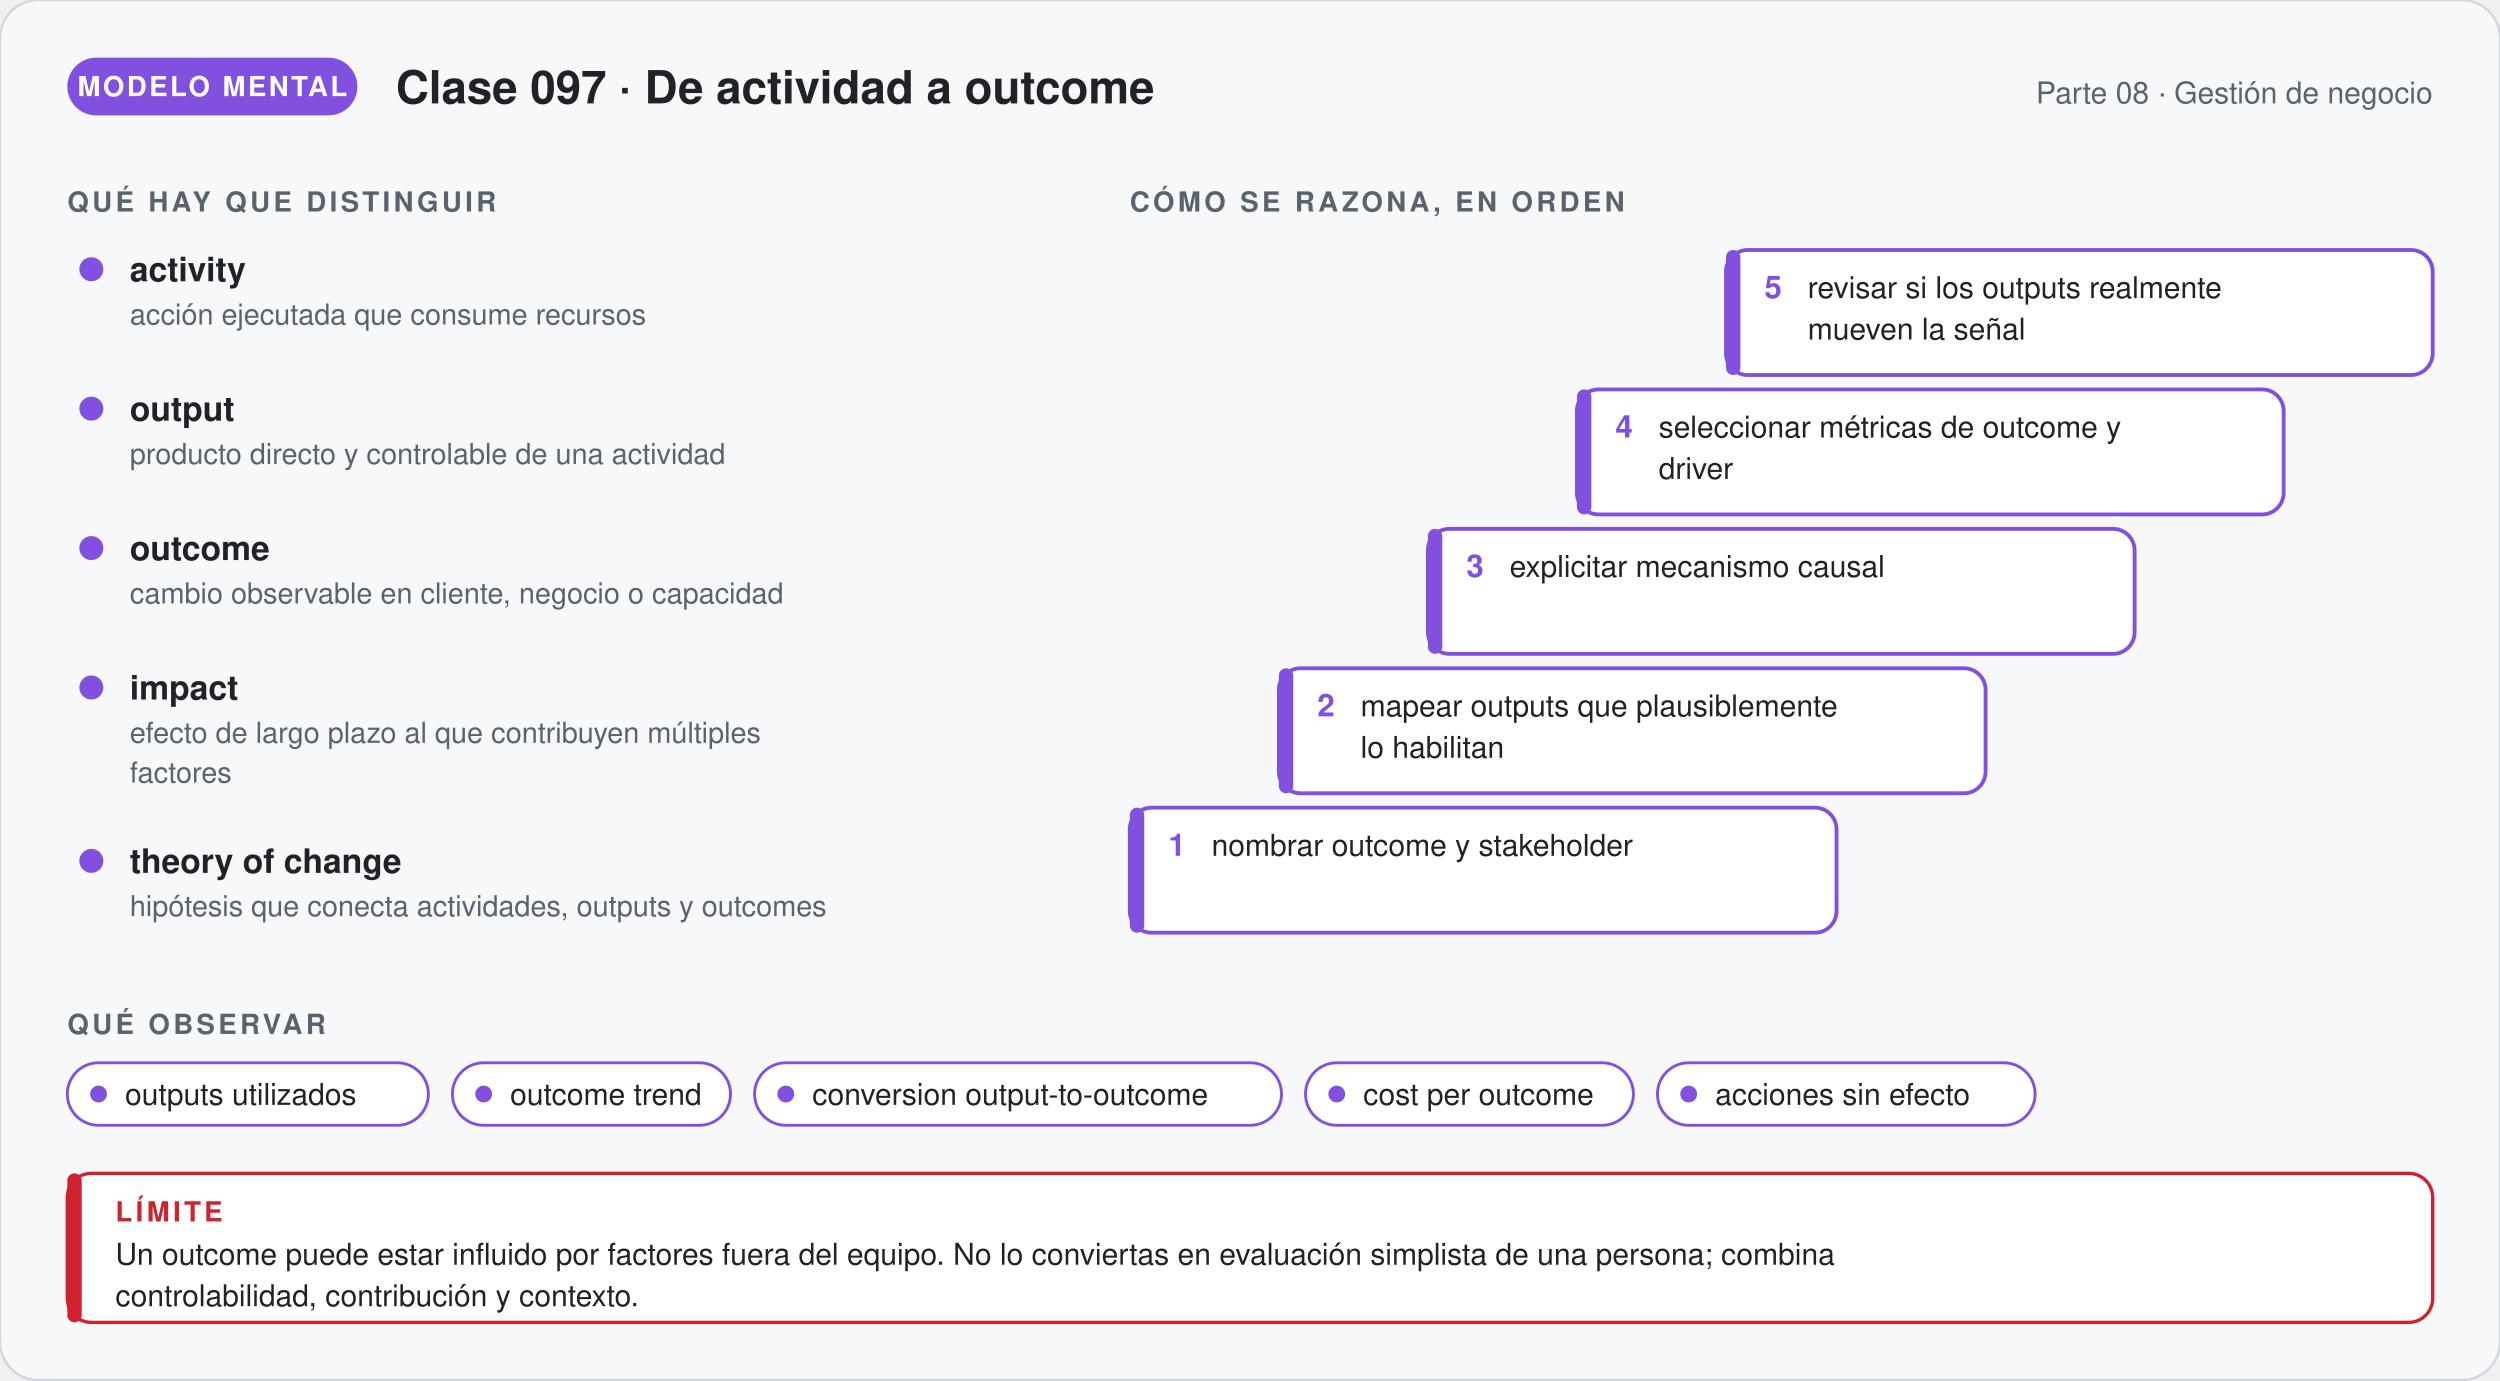
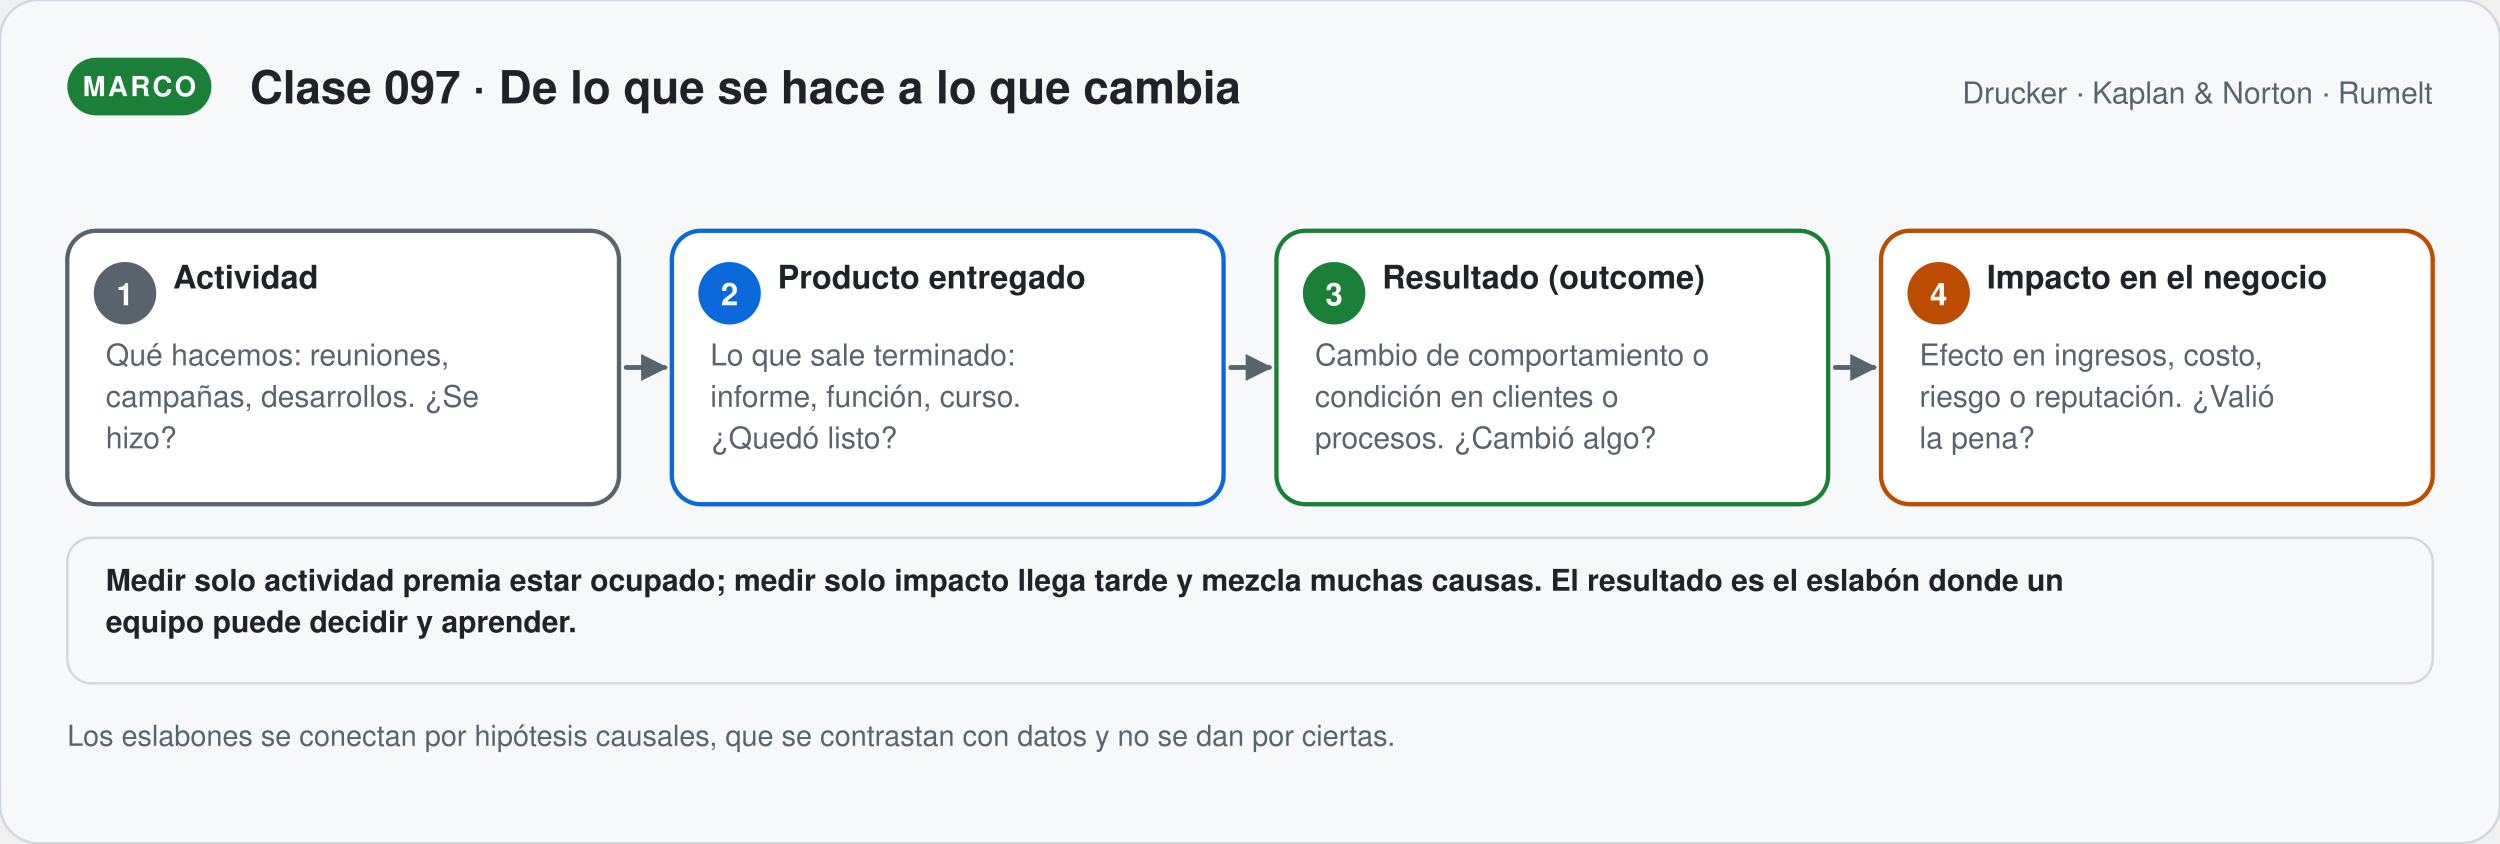
- <svg xmlns="http://www.w3.org/2000/svg" viewBox="0 0 1040 574.12" width="1040" role="img" aria-labelledby="t-g97 d-g97" font-family="'Segoe UI', 'Helvetica Neue', Helvetica, Arial, sans-serif">
+ <svg xmlns="http://www.w3.org/2000/svg" viewBox="0 0 1040 350.81" width="1040" role="img" aria-labelledby="t-s97 d-s97" font-family="'Segoe UI', 'Helvetica Neue', Helvetica, Arial, sans-serif">
  <defs>
-     <marker id="p-g97" viewBox="0 0 10 10" refX="8" refY="5" markerWidth="7" markerHeight="7" orient="auto">
+     <marker id="p-s97" viewBox="0 0 10 10" refX="8" refY="5" markerWidth="7" markerHeight="7" orient="auto">
      <path d="M1,1 L9,5 L1,9 Z" fill="#59636e" />
    </marker>
  </defs>
-   <rect width="1040" height="574.12" rx="16" fill="#f6f8fa" stroke="#d0d7de" />
-   <rect x="28" y="24" width="120.67" height="24" rx="12" fill="#8250df" />
-   <text x="88.335" y="40" font-size="11.5" font-weight="700" fill="#ffffff" text-anchor="middle" letter-spacing="1">MODELO MENTAL</text>
-   <text x="164.67" y="43" font-size="19" font-weight="700" fill="#1f2328" text-anchor="start">Clase 097 · De actividad a outcome</text>
-   <text x="1012" y="43" font-size="12.5" font-weight="400" fill="#59636e" text-anchor="end">Parte 08 · Gestión de negocio</text>
-   <text x="28" y="88" font-size="11.5" font-weight="700" fill="#59636e" text-anchor="start" letter-spacing="1.4">QUÉ HAY QUE DISTINGUIR</text>
-   <circle cx="38" cy="112" r="5" fill="#8250df" />
-   <text x="54" y="117" font-size="14" font-weight="700" fill="#1f2328" text-anchor="start">activity</text>
-   <text x="54" y="135" font-size="12" font-weight="400" fill="#59636e" text-anchor="start">acción ejecutada que consume recursos</text>
-   <circle cx="38" cy="170" r="5" fill="#8250df" />
-   <text x="54" y="175" font-size="14" font-weight="700" fill="#1f2328" text-anchor="start">output</text>
-   <text x="54" y="193" font-size="12" font-weight="400" fill="#59636e" text-anchor="start">producto directo y controlable de una actividad</text>
-   <circle cx="38" cy="228" r="5" fill="#8250df" />
-   <text x="54" y="233" font-size="14" font-weight="700" fill="#1f2328" text-anchor="start">outcome</text>
-   <text x="54" y="251" font-size="12" font-weight="400" fill="#59636e" text-anchor="start">cambio observable en cliente, negocio o capacidad</text>
-   <circle cx="38" cy="286" r="5" fill="#8250df" />
-   <text x="54" y="291" font-size="14" font-weight="700" fill="#1f2328" text-anchor="start">impact</text>
-   <text x="54" y="309" font-size="12" font-weight="400" fill="#59636e" text-anchor="start">efecto de largo plazo al que contribuyen múltiples</text>
-   <text x="54" y="325.56" font-size="12" font-weight="400" fill="#59636e" text-anchor="start">factores</text>
-   <circle cx="38" cy="358.12" r="5" fill="#8250df" />
-   <text x="54" y="363.12" font-size="14" font-weight="700" fill="#1f2328" text-anchor="start">theory of change</text>
-   <text x="54" y="381.12" font-size="12" font-weight="400" fill="#59636e" text-anchor="start">hipótesis que conecta actividades, outputs y outcomes</text>
-   <text x="470" y="88" font-size="11.5" font-weight="700" fill="#59636e" text-anchor="start" letter-spacing="1.4">CÓMO SE RAZONA, EN ORDEN</text>
-   <rect x="470" y="336" width="294" height="52" rx="9" fill="#ffffff" stroke="#8250df" stroke-width="1.6" />
-   <rect x="470" y="336" width="6" height="52" rx="3" fill="#8250df" />
-   <text x="486" y="356" font-size="13" font-weight="800" fill="#8250df" text-anchor="start">1</text>
-   <text x="504" y="356" font-size="12.5" font-weight="400" fill="#1f2328" text-anchor="start">nombrar outcome y stakeholder</text>
-   <rect x="532" y="278" width="294" height="52" rx="9" fill="#ffffff" stroke="#8250df" stroke-width="1.6" />
-   <rect x="532" y="278" width="6" height="52" rx="3" fill="#8250df" />
-   <text x="548" y="298" font-size="13" font-weight="800" fill="#8250df" text-anchor="start">2</text>
-   <text x="566" y="298" font-size="12.5" font-weight="400" fill="#1f2328" text-anchor="start">mapear outputs que plausiblemente</text>
-   <text x="566" y="315.25" font-size="12.5" font-weight="400" fill="#1f2328" text-anchor="start">lo habilitan</text>
-   <rect x="594" y="220" width="294" height="52" rx="9" fill="#ffffff" stroke="#8250df" stroke-width="1.6" />
-   <rect x="594" y="220" width="6" height="52" rx="3" fill="#8250df" />
-   <text x="610" y="240" font-size="13" font-weight="800" fill="#8250df" text-anchor="start">3</text>
-   <text x="628" y="240" font-size="12.5" font-weight="400" fill="#1f2328" text-anchor="start">explicitar mecanismo causal</text>
-   <rect x="656" y="162" width="294" height="52" rx="9" fill="#ffffff" stroke="#8250df" stroke-width="1.6" />
-   <rect x="656" y="162" width="6" height="52" rx="3" fill="#8250df" />
-   <text x="672" y="182" font-size="13" font-weight="800" fill="#8250df" text-anchor="start">4</text>
-   <text x="690" y="182" font-size="12.5" font-weight="400" fill="#1f2328" text-anchor="start">seleccionar métricas de outcome y</text>
-   <text x="690" y="199.25" font-size="12.5" font-weight="400" fill="#1f2328" text-anchor="start">driver</text>
-   <rect x="718" y="104" width="294" height="52" rx="9" fill="#ffffff" stroke="#8250df" stroke-width="1.6" />
-   <rect x="718" y="104" width="6" height="52" rx="3" fill="#8250df" />
-   <text x="734" y="124" font-size="13" font-weight="800" fill="#8250df" text-anchor="start">5</text>
-   <text x="752" y="124" font-size="12.5" font-weight="400" fill="#1f2328" text-anchor="start">revisar si los outputs realmente</text>
-   <text x="752" y="141.25" font-size="12.5" font-weight="400" fill="#1f2328" text-anchor="start">mueven la señal</text>
-   <text x="28" y="430.12" font-size="11.5" font-weight="700" fill="#59636e" text-anchor="start" letter-spacing="1.4">QUÉ OBSERVAR</text>
-   <rect x="28" y="442.12" width="150.2" height="26" rx="13" fill="#ffffff" stroke="#8250df" stroke-width="1.2" />
-   <circle cx="41" cy="455.12" r="3.5" fill="#8250df" />
-   <text x="52" y="459.62" font-size="12.5" font-weight="400" fill="#1f2328" text-anchor="start">outputs utilizados</text>
-   <rect x="188.2" y="442.12" width="115.7" height="26" rx="13" fill="#ffffff" stroke="#8250df" stroke-width="1.2" />
-   <circle cx="201.2" cy="455.12" r="3.5" fill="#8250df" />
-   <text x="212.2" y="459.62" font-size="12.5" font-weight="400" fill="#1f2328" text-anchor="start">outcome trend</text>
-   <rect x="313.9" y="442.12" width="219.2" height="26" rx="13" fill="#ffffff" stroke="#8250df" stroke-width="1.2" />
-   <circle cx="326.9" cy="455.12" r="3.5" fill="#8250df" />
-   <text x="337.9" y="459.62" font-size="12.5" font-weight="400" fill="#1f2328" text-anchor="start">conversion output-to-outcome</text>
-   <rect x="543.1" y="442.12" width="136.4" height="26" rx="13" fill="#ffffff" stroke="#8250df" stroke-width="1.2" />
-   <circle cx="556.1" cy="455.12" r="3.5" fill="#8250df" />
-   <text x="567.1" y="459.62" font-size="12.5" font-weight="400" fill="#1f2328" text-anchor="start">cost per outcome</text>
-   <rect x="689.5" y="442.12" width="157.1" height="26" rx="13" fill="#ffffff" stroke="#8250df" stroke-width="1.2" />
-   <circle cx="702.5" cy="455.12" r="3.5" fill="#8250df" />
-   <text x="713.5" y="459.62" font-size="12.5" font-weight="400" fill="#1f2328" text-anchor="start">acciones sin efecto</text>
-   <rect x="28" y="488.12" width="984" height="62" rx="10" fill="#ffffff" stroke="#cf222e" stroke-width="1.4" />
-   <rect x="28" y="488.12" width="6" height="62" rx="3" fill="#cf222e" />
-   <text x="48" y="508.12" font-size="11.5" font-weight="700" fill="#cf222e" text-anchor="start" letter-spacing="1.4">LÍMITE</text>
-   <text x="48" y="526.12" font-size="12.5" font-weight="400" fill="#1f2328" text-anchor="start">Un outcome puede estar influido por factores fuera del equipo. No lo conviertas en evaluación simplista de una persona; combina</text>
-   <text x="48" y="543.37" font-size="12.5" font-weight="400" fill="#1f2328" text-anchor="start">controlabilidad, contribución y contexto.</text>
+   <rect width="1040" height="350.81" rx="16" fill="#f6f8fa" stroke="#d0d7de" />
+   <rect x="28" y="24" width="59.95" height="24" rx="12" fill="#1a7f37" />
+   <text x="57.975" y="40" font-size="11.5" font-weight="700" fill="#ffffff" text-anchor="middle" letter-spacing="1">MARCO</text>
+   <text x="103.95" y="43" font-size="19" font-weight="700" fill="#1f2328" text-anchor="start">Clase 097 · De lo que se hace a lo que cambia</text>
+   <text x="1012" y="43" font-size="12.5" font-weight="400" fill="#59636e" text-anchor="end">Drucker · Kaplan &amp; Norton · Rumelt</text>
+   <rect x="28" y="96" width="229.5" height="113.75" rx="12" fill="#ffffff" stroke="#59636e" stroke-width="1.8" />
+   <circle cx="52.0" cy="122.0" r="13" fill="#59636e" />
+   <text x="52" y="127" font-size="13" font-weight="700" fill="#ffffff" text-anchor="middle">1</text>
+   <text x="72" y="120" font-size="13.5" font-weight="700" fill="#1f2328" text-anchor="start">Actividad</text>
+   <text x="44" y="152" font-size="12.5" font-weight="400" fill="#59636e" text-anchor="start">Qué hacemos: reuniones,</text>
+   <text x="44" y="169.25" font-size="12.5" font-weight="400" fill="#59636e" text-anchor="start">campañas, desarrollos. ¿Se</text>
+   <text x="44" y="186.5" font-size="12.5" font-weight="400" fill="#59636e" text-anchor="start">hizo?</text>
+   <path d="M260.5,152.875 L276.5,152.875" stroke="#59636e" stroke-width="2" fill="none" stroke-linecap="round" marker-end="url(#p-s97)" />
+   <rect x="279.5" y="96" width="229.5" height="113.75" rx="12" fill="#ffffff" stroke="#0969da" stroke-width="1.8" />
+   <circle cx="303.5" cy="122.0" r="13" fill="#0969da" />
+   <text x="303.5" y="127" font-size="13" font-weight="700" fill="#ffffff" text-anchor="middle">2</text>
+   <text x="323.5" y="120" font-size="13.5" font-weight="700" fill="#1f2328" text-anchor="start">Producto entregado</text>
+   <text x="295.5" y="152" font-size="12.5" font-weight="400" fill="#59636e" text-anchor="start">Lo que sale terminado:</text>
+   <text x="295.5" y="169.25" font-size="12.5" font-weight="400" fill="#59636e" text-anchor="start">informe, función, curso.</text>
+   <text x="295.5" y="186.5" font-size="12.5" font-weight="400" fill="#59636e" text-anchor="start">¿Quedó listo?</text>
+   <path d="M512,152.875 L528,152.875" stroke="#59636e" stroke-width="2" fill="none" stroke-linecap="round" marker-end="url(#p-s97)" />
+   <rect x="531" y="96" width="229.5" height="113.75" rx="12" fill="#ffffff" stroke="#1a7f37" stroke-width="1.8" />
+   <circle cx="555.0" cy="122.0" r="13" fill="#1a7f37" />
+   <text x="555" y="127" font-size="13" font-weight="700" fill="#ffffff" text-anchor="middle">3</text>
+   <text x="575" y="120" font-size="13.5" font-weight="700" fill="#1f2328" text-anchor="start">Resultado (outcome)</text>
+   <text x="547" y="152" font-size="12.5" font-weight="400" fill="#59636e" text-anchor="start">Cambio de comportamiento o</text>
+   <text x="547" y="169.25" font-size="12.5" font-weight="400" fill="#59636e" text-anchor="start">condición en clientes o</text>
+   <text x="547" y="186.5" font-size="12.5" font-weight="400" fill="#59636e" text-anchor="start">procesos. ¿Cambió algo?</text>
+   <path d="M763.5,152.875 L779.5,152.875" stroke="#59636e" stroke-width="2" fill="none" stroke-linecap="round" marker-end="url(#p-s97)" />
+   <rect x="782.5" y="96" width="229.5" height="113.75" rx="12" fill="#ffffff" stroke="#bc4c00" stroke-width="1.8" />
+   <circle cx="806.5" cy="122.0" r="13" fill="#bc4c00" />
+   <text x="806.5" y="127" font-size="13" font-weight="700" fill="#ffffff" text-anchor="middle">4</text>
+   <text x="826.5" y="120" font-size="13.5" font-weight="700" fill="#1f2328" text-anchor="start">Impacto en el negocio</text>
+   <text x="798.5" y="152" font-size="12.5" font-weight="400" fill="#59636e" text-anchor="start">Efecto en ingresos, costo,</text>
+   <text x="798.5" y="169.25" font-size="12.5" font-weight="400" fill="#59636e" text-anchor="start">riesgo o reputación. ¿Valió</text>
+   <text x="798.5" y="186.5" font-size="12.5" font-weight="400" fill="#59636e" text-anchor="start">la pena?</text>
+   <rect x="28" y="223.75" width="984" height="60.5" rx="10" fill="#f6f8fa" stroke="#d0d7de" stroke-width="1" />
+   <text x="44" y="245.75" font-size="12.5" font-weight="600" fill="#1f2328" text-anchor="start">Medir solo actividad premia estar ocupado; medir solo impacto llega tarde y mezcla muchas causas. El resultado es el eslabón donde un</text>
+   <text x="44" y="263" font-size="12.5" font-weight="600" fill="#1f2328" text-anchor="start">equipo puede decidir y aprender.</text>
+   <text x="28" y="310.25" font-size="12" font-weight="400" fill="#59636e" text-anchor="start">Los eslabones se conectan por hipótesis causales, que se contrastan con datos y no se dan por ciertas.</text>
</svg>
